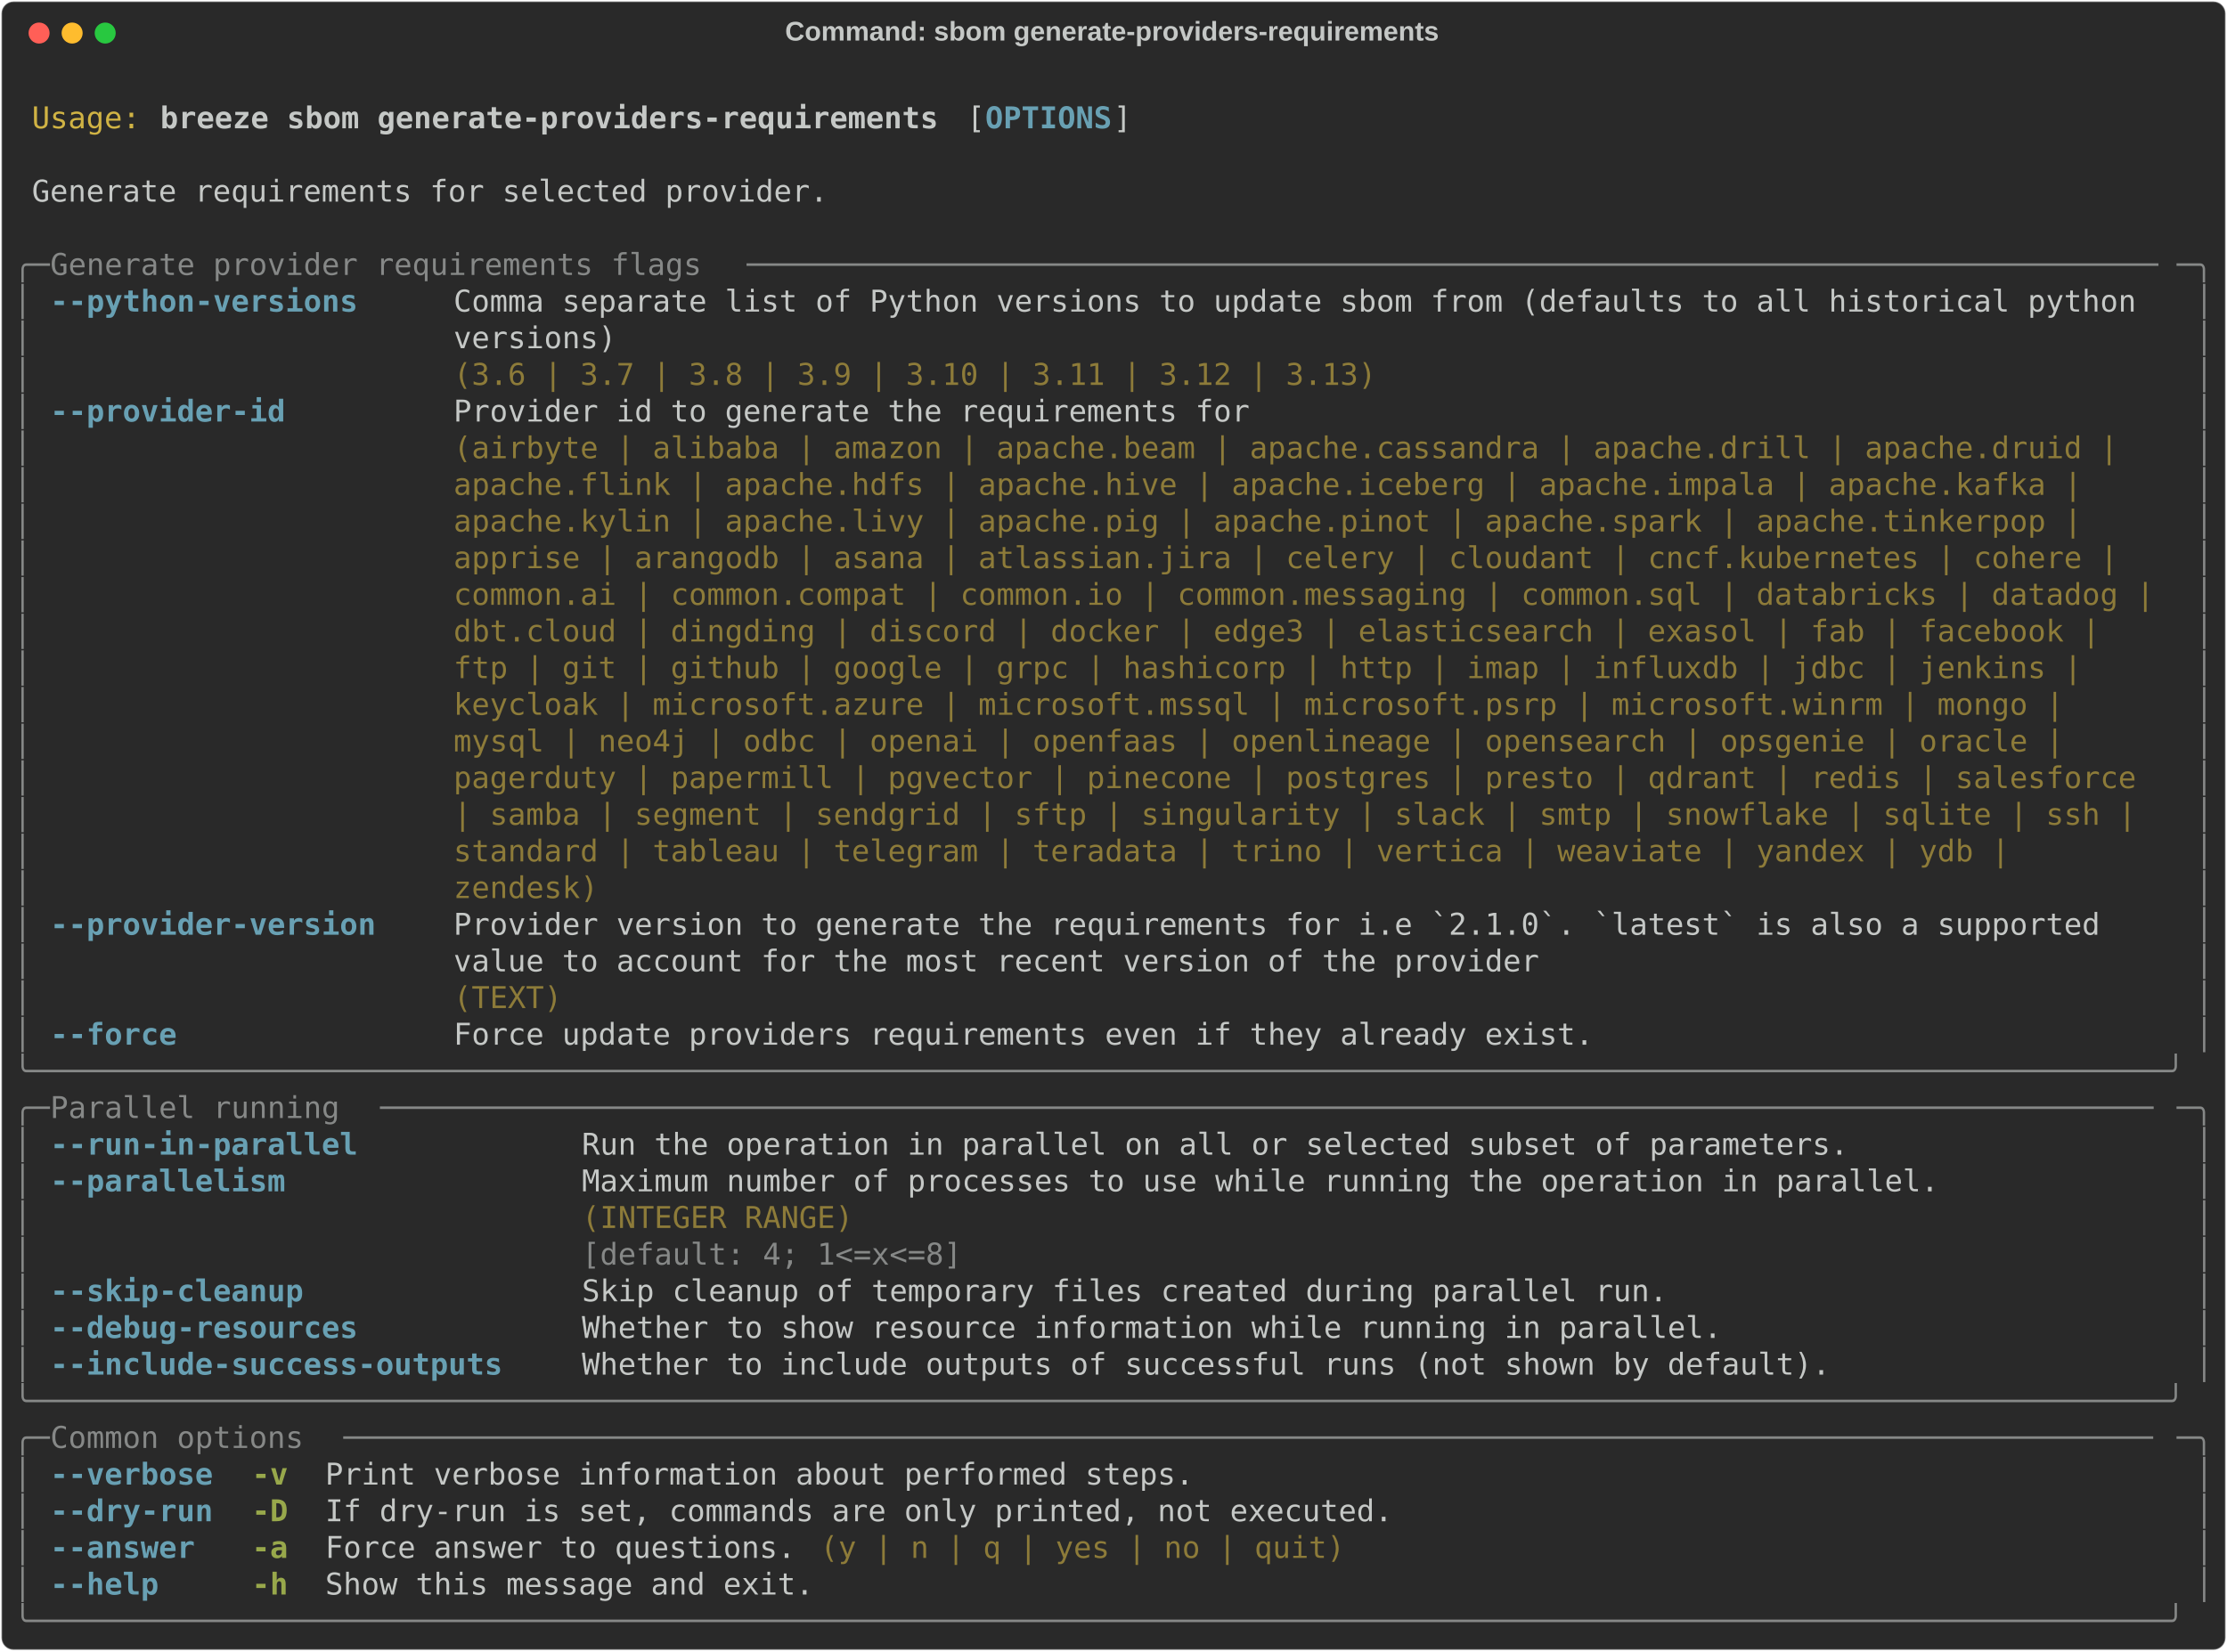
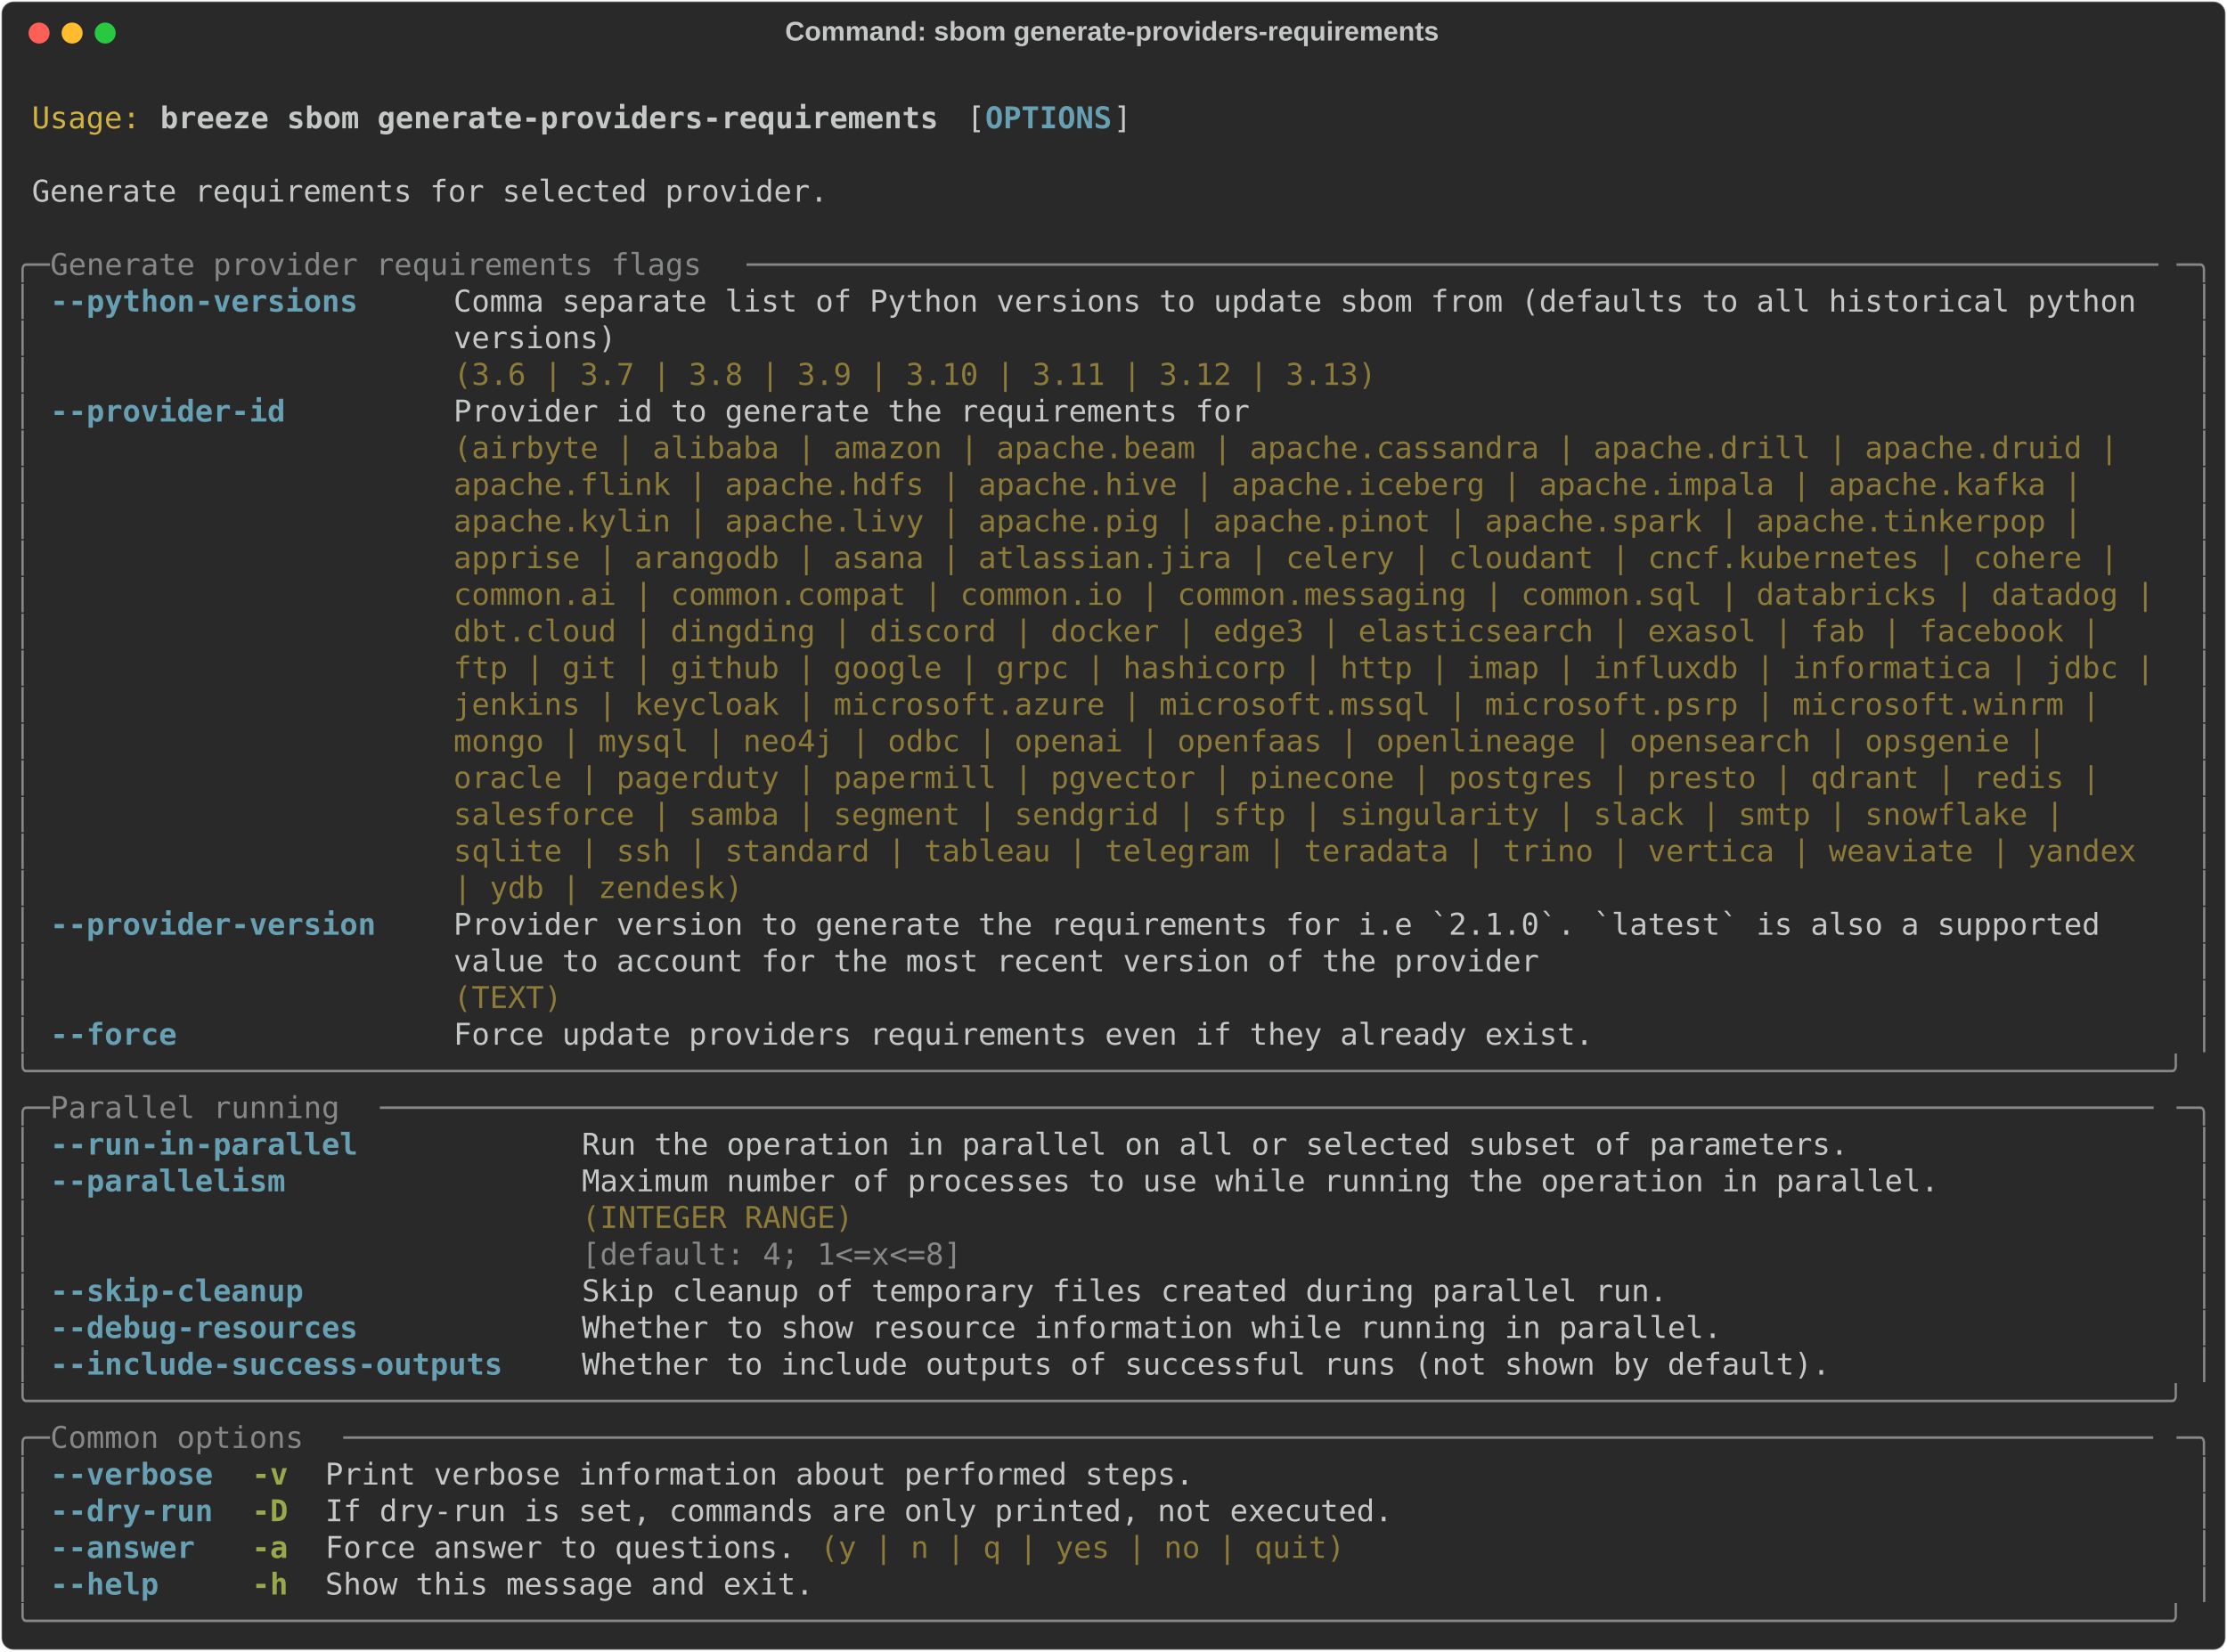
<svg xmlns="http://www.w3.org/2000/svg" class="rich-terminal" viewBox="0 0 1482 1099.2">
  <style>

    @font-face {
        font-family: "Fira Code";
        src: local("FiraCode-Regular"),
                url("https://cdnjs.cloudflare.com/ajax/libs/firacode/6.2.0/woff2/FiraCode-Regular.woff2") format("woff2"),
                url("https://cdnjs.cloudflare.com/ajax/libs/firacode/6.2.0/woff/FiraCode-Regular.woff") format("woff");
        font-style: normal;
        font-weight: 400;
    }
    @font-face {
        font-family: "Fira Code";
        src: local("FiraCode-Bold"),
                url("https://cdnjs.cloudflare.com/ajax/libs/firacode/6.2.0/woff2/FiraCode-Bold.woff2") format("woff2"),
                url("https://cdnjs.cloudflare.com/ajax/libs/firacode/6.2.0/woff/FiraCode-Bold.woff") format("woff");
        font-style: bold;
        font-weight: 700;
    }

    .breeze-sbom-generate-providers-requirements-matrix {
        font-family: Fira Code, monospace;
        font-size: 20px;
        line-height: 24.4px;
        font-variant-east-asian: full-width;
    }

    .breeze-sbom-generate-providers-requirements-title {
        font-size: 18px;
        font-weight: bold;
        font-family: arial;
    }

    .breeze-sbom-generate-providers-requirements-r1 { fill: #c5c8c6 }
.breeze-sbom-generate-providers-requirements-r2 { fill: #d0b344 }
.breeze-sbom-generate-providers-requirements-r3 { fill: #c5c8c6;font-weight: bold }
.breeze-sbom-generate-providers-requirements-r4 { fill: #68a0b3;font-weight: bold }
.breeze-sbom-generate-providers-requirements-r5 { fill: #868887 }
.breeze-sbom-generate-providers-requirements-r6 { fill: #8d7b39 }
.breeze-sbom-generate-providers-requirements-r7 { fill: #98a84b;font-weight: bold }
    </style>
  <defs>
    <clipPath id="breeze-sbom-generate-providers-requirements-clip-terminal">
      <rect x="0" y="0" width="1463.0" height="1048.2" />
    </clipPath>
    <clipPath id="breeze-sbom-generate-providers-requirements-line-0">
      <rect x="0" y="1.5" width="1464" height="24.65" />
    </clipPath>
    <clipPath id="breeze-sbom-generate-providers-requirements-line-1">
      <rect x="0" y="25.9" width="1464" height="24.65" />
    </clipPath>
    <clipPath id="breeze-sbom-generate-providers-requirements-line-2">
      <rect x="0" y="50.3" width="1464" height="24.65" />
    </clipPath>
    <clipPath id="breeze-sbom-generate-providers-requirements-line-3">
      <rect x="0" y="74.7" width="1464" height="24.65" />
    </clipPath>
    <clipPath id="breeze-sbom-generate-providers-requirements-line-4">
      <rect x="0" y="99.1" width="1464" height="24.65" />
    </clipPath>
    <clipPath id="breeze-sbom-generate-providers-requirements-line-5">
      <rect x="0" y="123.5" width="1464" height="24.65" />
    </clipPath>
    <clipPath id="breeze-sbom-generate-providers-requirements-line-6">
      <rect x="0" y="147.9" width="1464" height="24.65" />
    </clipPath>
    <clipPath id="breeze-sbom-generate-providers-requirements-line-7">
      <rect x="0" y="172.3" width="1464" height="24.65" />
    </clipPath>
    <clipPath id="breeze-sbom-generate-providers-requirements-line-8">
      <rect x="0" y="196.7" width="1464" height="24.65" />
    </clipPath>
    <clipPath id="breeze-sbom-generate-providers-requirements-line-9">
      <rect x="0" y="221.1" width="1464" height="24.65" />
    </clipPath>
    <clipPath id="breeze-sbom-generate-providers-requirements-line-10">
      <rect x="0" y="245.5" width="1464" height="24.65" />
    </clipPath>
    <clipPath id="breeze-sbom-generate-providers-requirements-line-11">
      <rect x="0" y="269.9" width="1464" height="24.65" />
    </clipPath>
    <clipPath id="breeze-sbom-generate-providers-requirements-line-12">
      <rect x="0" y="294.3" width="1464" height="24.65" />
    </clipPath>
    <clipPath id="breeze-sbom-generate-providers-requirements-line-13">
      <rect x="0" y="318.7" width="1464" height="24.65" />
    </clipPath>
    <clipPath id="breeze-sbom-generate-providers-requirements-line-14">
      <rect x="0" y="343.1" width="1464" height="24.65" />
    </clipPath>
    <clipPath id="breeze-sbom-generate-providers-requirements-line-15">
      <rect x="0" y="367.5" width="1464" height="24.65" />
    </clipPath>
    <clipPath id="breeze-sbom-generate-providers-requirements-line-16">
      <rect x="0" y="391.9" width="1464" height="24.65" />
    </clipPath>
    <clipPath id="breeze-sbom-generate-providers-requirements-line-17">
      <rect x="0" y="416.3" width="1464" height="24.65" />
    </clipPath>
    <clipPath id="breeze-sbom-generate-providers-requirements-line-18">
      <rect x="0" y="440.7" width="1464" height="24.65" />
    </clipPath>
    <clipPath id="breeze-sbom-generate-providers-requirements-line-19">
      <rect x="0" y="465.1" width="1464" height="24.65" />
    </clipPath>
    <clipPath id="breeze-sbom-generate-providers-requirements-line-20">
      <rect x="0" y="489.5" width="1464" height="24.65" />
    </clipPath>
    <clipPath id="breeze-sbom-generate-providers-requirements-line-21">
      <rect x="0" y="513.9" width="1464" height="24.65" />
    </clipPath>
    <clipPath id="breeze-sbom-generate-providers-requirements-line-22">
      <rect x="0" y="538.3" width="1464" height="24.65" />
    </clipPath>
    <clipPath id="breeze-sbom-generate-providers-requirements-line-23">
      <rect x="0" y="562.7" width="1464" height="24.65" />
    </clipPath>
    <clipPath id="breeze-sbom-generate-providers-requirements-line-24">
      <rect x="0" y="587.1" width="1464" height="24.65" />
    </clipPath>
    <clipPath id="breeze-sbom-generate-providers-requirements-line-25">
      <rect x="0" y="611.5" width="1464" height="24.65" />
    </clipPath>
    <clipPath id="breeze-sbom-generate-providers-requirements-line-26">
      <rect x="0" y="635.9" width="1464" height="24.65" />
    </clipPath>
    <clipPath id="breeze-sbom-generate-providers-requirements-line-27">
      <rect x="0" y="660.3" width="1464" height="24.65" />
    </clipPath>
    <clipPath id="breeze-sbom-generate-providers-requirements-line-28">
      <rect x="0" y="684.7" width="1464" height="24.65" />
    </clipPath>
    <clipPath id="breeze-sbom-generate-providers-requirements-line-29">
      <rect x="0" y="709.1" width="1464" height="24.65" />
    </clipPath>
    <clipPath id="breeze-sbom-generate-providers-requirements-line-30">
      <rect x="0" y="733.5" width="1464" height="24.65" />
    </clipPath>
    <clipPath id="breeze-sbom-generate-providers-requirements-line-31">
      <rect x="0" y="757.9" width="1464" height="24.65" />
    </clipPath>
    <clipPath id="breeze-sbom-generate-providers-requirements-line-32">
      <rect x="0" y="782.3" width="1464" height="24.65" />
    </clipPath>
    <clipPath id="breeze-sbom-generate-providers-requirements-line-33">
      <rect x="0" y="806.7" width="1464" height="24.65" />
    </clipPath>
    <clipPath id="breeze-sbom-generate-providers-requirements-line-34">
      <rect x="0" y="831.1" width="1464" height="24.65" />
    </clipPath>
    <clipPath id="breeze-sbom-generate-providers-requirements-line-35">
      <rect x="0" y="855.5" width="1464" height="24.65" />
    </clipPath>
    <clipPath id="breeze-sbom-generate-providers-requirements-line-36">
      <rect x="0" y="879.9" width="1464" height="24.65" />
    </clipPath>
    <clipPath id="breeze-sbom-generate-providers-requirements-line-37">
      <rect x="0" y="904.3" width="1464" height="24.65" />
    </clipPath>
    <clipPath id="breeze-sbom-generate-providers-requirements-line-38">
      <rect x="0" y="928.7" width="1464" height="24.65" />
    </clipPath>
    <clipPath id="breeze-sbom-generate-providers-requirements-line-39">
      <rect x="0" y="953.1" width="1464" height="24.65" />
    </clipPath>
    <clipPath id="breeze-sbom-generate-providers-requirements-line-40">
      <rect x="0" y="977.5" width="1464" height="24.65" />
    </clipPath>
    <clipPath id="breeze-sbom-generate-providers-requirements-line-41">
      <rect x="0" y="1001.9" width="1464" height="24.65" />
    </clipPath>
  </defs>
  <rect fill="#292929" stroke="rgba(255,255,255,0.35)" stroke-width="1" x="1" y="1" width="1480" height="1097.2" rx="8" />
  <text class="breeze-sbom-generate-providers-requirements-title" fill="#c5c8c6" text-anchor="middle" x="740" y="27">Command: sbom generate-providers-requirements</text>
  <g transform="translate(26,22)">
    <circle cx="0" cy="0" r="7" fill="#ff5f57" />
    <circle cx="22" cy="0" r="7" fill="#febc2e" />
    <circle cx="44" cy="0" r="7" fill="#28c840" />
  </g>
  <g transform="translate(9, 41)" clip-path="url(#breeze-sbom-generate-providers-requirements-clip-terminal)">
    <g class="breeze-sbom-generate-providers-requirements-matrix">
      <text class="breeze-sbom-generate-providers-requirements-r1" x="1464" y="20" textLength="12.2" clip-path="url(#breeze-sbom-generate-providers-requirements-line-0)">
</text>
      <text class="breeze-sbom-generate-providers-requirements-r2" x="12.2" y="44.4" textLength="73.2" clip-path="url(#breeze-sbom-generate-providers-requirements-line-1)">Usage:</text>
      <text class="breeze-sbom-generate-providers-requirements-r3" x="97.6" y="44.4" textLength="524.6" clip-path="url(#breeze-sbom-generate-providers-requirements-line-1)">breeze sbom generate-providers-requirements</text>
      <text class="breeze-sbom-generate-providers-requirements-r1" x="634.4" y="44.4" textLength="12.2" clip-path="url(#breeze-sbom-generate-providers-requirements-line-1)">[</text>
      <text class="breeze-sbom-generate-providers-requirements-r4" x="646.6" y="44.4" textLength="85.4" clip-path="url(#breeze-sbom-generate-providers-requirements-line-1)">OPTIONS</text>
      <text class="breeze-sbom-generate-providers-requirements-r1" x="732" y="44.4" textLength="12.2" clip-path="url(#breeze-sbom-generate-providers-requirements-line-1)">]</text>
      <text class="breeze-sbom-generate-providers-requirements-r1" x="1464" y="44.4" textLength="12.2" clip-path="url(#breeze-sbom-generate-providers-requirements-line-1)">
</text>
      <text class="breeze-sbom-generate-providers-requirements-r1" x="1464" y="68.8" textLength="12.2" clip-path="url(#breeze-sbom-generate-providers-requirements-line-2)">
</text>
      <text class="breeze-sbom-generate-providers-requirements-r1" x="12.2" y="93.2" textLength="536.8" clip-path="url(#breeze-sbom-generate-providers-requirements-line-3)">Generate requirements for selected provider.</text>
      <text class="breeze-sbom-generate-providers-requirements-r1" x="1464" y="93.2" textLength="12.2" clip-path="url(#breeze-sbom-generate-providers-requirements-line-3)">
</text>
      <text class="breeze-sbom-generate-providers-requirements-r1" x="1464" y="117.6" textLength="12.2" clip-path="url(#breeze-sbom-generate-providers-requirements-line-4)">
</text>
      <text class="breeze-sbom-generate-providers-requirements-r5" x="0" y="142" textLength="24.4" clip-path="url(#breeze-sbom-generate-providers-requirements-line-5)">╭─</text>
      <text class="breeze-sbom-generate-providers-requirements-r5" x="24.4" y="142" textLength="463.6" clip-path="url(#breeze-sbom-generate-providers-requirements-line-5)"> Generate provider requirements flags </text>
      <text class="breeze-sbom-generate-providers-requirements-r5" x="488" y="142" textLength="951.6" clip-path="url(#breeze-sbom-generate-providers-requirements-line-5)">──────────────────────────────────────────────────────────────────────────────</text>
      <text class="breeze-sbom-generate-providers-requirements-r5" x="1439.6" y="142" textLength="24.4" clip-path="url(#breeze-sbom-generate-providers-requirements-line-5)">─╮</text>
      <text class="breeze-sbom-generate-providers-requirements-r1" x="1464" y="142" textLength="12.2" clip-path="url(#breeze-sbom-generate-providers-requirements-line-5)">
</text>
      <text class="breeze-sbom-generate-providers-requirements-r5" x="0" y="166.4" textLength="12.2" clip-path="url(#breeze-sbom-generate-providers-requirements-line-6)">│</text>
      <text class="breeze-sbom-generate-providers-requirements-r4" x="24.4" y="166.4" textLength="207.4" clip-path="url(#breeze-sbom-generate-providers-requirements-line-6)">--python-versions</text>
      <text class="breeze-sbom-generate-providers-requirements-r1" x="292.8" y="166.4" textLength="1146.8" clip-path="url(#breeze-sbom-generate-providers-requirements-line-6)">Comma separate list of Python versions to update sbom from (defaults to all historical python </text>
      <text class="breeze-sbom-generate-providers-requirements-r5" x="1451.8" y="166.4" textLength="12.2" clip-path="url(#breeze-sbom-generate-providers-requirements-line-6)">│</text>
      <text class="breeze-sbom-generate-providers-requirements-r1" x="1464" y="166.4" textLength="12.2" clip-path="url(#breeze-sbom-generate-providers-requirements-line-6)">
</text>
      <text class="breeze-sbom-generate-providers-requirements-r5" x="0" y="190.8" textLength="12.2" clip-path="url(#breeze-sbom-generate-providers-requirements-line-7)">│</text>
      <text class="breeze-sbom-generate-providers-requirements-r1" x="292.8" y="190.8" textLength="1146.8" clip-path="url(#breeze-sbom-generate-providers-requirements-line-7)">versions)                                                                                     </text>
      <text class="breeze-sbom-generate-providers-requirements-r5" x="1451.8" y="190.8" textLength="12.2" clip-path="url(#breeze-sbom-generate-providers-requirements-line-7)">│</text>
      <text class="breeze-sbom-generate-providers-requirements-r1" x="1464" y="190.8" textLength="12.2" clip-path="url(#breeze-sbom-generate-providers-requirements-line-7)">
</text>
      <text class="breeze-sbom-generate-providers-requirements-r5" x="0" y="215.2" textLength="12.2" clip-path="url(#breeze-sbom-generate-providers-requirements-line-8)">│</text>
      <text class="breeze-sbom-generate-providers-requirements-r6" x="292.8" y="215.2" textLength="1146.8" clip-path="url(#breeze-sbom-generate-providers-requirements-line-8)">(3.6 | 3.7 | 3.8 | 3.9 | 3.10 | 3.11 | 3.12 | 3.13)                                           </text>
      <text class="breeze-sbom-generate-providers-requirements-r5" x="1451.8" y="215.2" textLength="12.2" clip-path="url(#breeze-sbom-generate-providers-requirements-line-8)">│</text>
      <text class="breeze-sbom-generate-providers-requirements-r1" x="1464" y="215.2" textLength="12.2" clip-path="url(#breeze-sbom-generate-providers-requirements-line-8)">
</text>
      <text class="breeze-sbom-generate-providers-requirements-r5" x="0" y="239.6" textLength="12.2" clip-path="url(#breeze-sbom-generate-providers-requirements-line-9)">│</text>
      <text class="breeze-sbom-generate-providers-requirements-r4" x="24.4" y="239.6" textLength="158.6" clip-path="url(#breeze-sbom-generate-providers-requirements-line-9)">--provider-id</text>
      <text class="breeze-sbom-generate-providers-requirements-r1" x="292.8" y="239.6" textLength="1146.8" clip-path="url(#breeze-sbom-generate-providers-requirements-line-9)">Provider id to generate the requirements for                                                  </text>
      <text class="breeze-sbom-generate-providers-requirements-r5" x="1451.8" y="239.6" textLength="12.2" clip-path="url(#breeze-sbom-generate-providers-requirements-line-9)">│</text>
      <text class="breeze-sbom-generate-providers-requirements-r1" x="1464" y="239.6" textLength="12.2" clip-path="url(#breeze-sbom-generate-providers-requirements-line-9)">
</text>
      <text class="breeze-sbom-generate-providers-requirements-r5" x="0" y="264" textLength="12.2" clip-path="url(#breeze-sbom-generate-providers-requirements-line-10)">│</text>
      <text class="breeze-sbom-generate-providers-requirements-r6" x="292.8" y="264" textLength="1146.8" clip-path="url(#breeze-sbom-generate-providers-requirements-line-10)">(airbyte | alibaba | amazon | apache.beam | apache.cassandra | apache.drill | apache.druid |  </text>
      <text class="breeze-sbom-generate-providers-requirements-r5" x="1451.8" y="264" textLength="12.2" clip-path="url(#breeze-sbom-generate-providers-requirements-line-10)">│</text>
      <text class="breeze-sbom-generate-providers-requirements-r1" x="1464" y="264" textLength="12.2" clip-path="url(#breeze-sbom-generate-providers-requirements-line-10)">
</text>
      <text class="breeze-sbom-generate-providers-requirements-r5" x="0" y="288.4" textLength="12.2" clip-path="url(#breeze-sbom-generate-providers-requirements-line-11)">│</text>
      <text class="breeze-sbom-generate-providers-requirements-r6" x="292.8" y="288.4" textLength="1146.8" clip-path="url(#breeze-sbom-generate-providers-requirements-line-11)">apache.flink | apache.hdfs | apache.hive | apache.iceberg | apache.impala | apache.kafka |    </text>
      <text class="breeze-sbom-generate-providers-requirements-r5" x="1451.8" y="288.4" textLength="12.2" clip-path="url(#breeze-sbom-generate-providers-requirements-line-11)">│</text>
      <text class="breeze-sbom-generate-providers-requirements-r1" x="1464" y="288.4" textLength="12.2" clip-path="url(#breeze-sbom-generate-providers-requirements-line-11)">
</text>
      <text class="breeze-sbom-generate-providers-requirements-r5" x="0" y="312.8" textLength="12.2" clip-path="url(#breeze-sbom-generate-providers-requirements-line-12)">│</text>
      <text class="breeze-sbom-generate-providers-requirements-r6" x="292.8" y="312.8" textLength="1146.8" clip-path="url(#breeze-sbom-generate-providers-requirements-line-12)">apache.kylin | apache.livy | apache.pig | apache.pinot | apache.spark | apache.tinkerpop |    </text>
      <text class="breeze-sbom-generate-providers-requirements-r5" x="1451.8" y="312.8" textLength="12.2" clip-path="url(#breeze-sbom-generate-providers-requirements-line-12)">│</text>
      <text class="breeze-sbom-generate-providers-requirements-r1" x="1464" y="312.8" textLength="12.2" clip-path="url(#breeze-sbom-generate-providers-requirements-line-12)">
</text>
      <text class="breeze-sbom-generate-providers-requirements-r5" x="0" y="337.2" textLength="12.2" clip-path="url(#breeze-sbom-generate-providers-requirements-line-13)">│</text>
      <text class="breeze-sbom-generate-providers-requirements-r6" x="292.8" y="337.2" textLength="1146.8" clip-path="url(#breeze-sbom-generate-providers-requirements-line-13)">apprise | arangodb | asana | atlassian.jira | celery | cloudant | cncf.kubernetes | cohere |  </text>
      <text class="breeze-sbom-generate-providers-requirements-r5" x="1451.8" y="337.2" textLength="12.2" clip-path="url(#breeze-sbom-generate-providers-requirements-line-13)">│</text>
      <text class="breeze-sbom-generate-providers-requirements-r1" x="1464" y="337.2" textLength="12.2" clip-path="url(#breeze-sbom-generate-providers-requirements-line-13)">
</text>
      <text class="breeze-sbom-generate-providers-requirements-r5" x="0" y="361.6" textLength="12.2" clip-path="url(#breeze-sbom-generate-providers-requirements-line-14)">│</text>
      <text class="breeze-sbom-generate-providers-requirements-r6" x="292.8" y="361.6" textLength="1146.8" clip-path="url(#breeze-sbom-generate-providers-requirements-line-14)">common.ai | common.compat | common.io | common.messaging | common.sql | databricks | datadog |</text>
      <text class="breeze-sbom-generate-providers-requirements-r5" x="1451.8" y="361.6" textLength="12.2" clip-path="url(#breeze-sbom-generate-providers-requirements-line-14)">│</text>
      <text class="breeze-sbom-generate-providers-requirements-r1" x="1464" y="361.6" textLength="12.2" clip-path="url(#breeze-sbom-generate-providers-requirements-line-14)">
</text>
      <text class="breeze-sbom-generate-providers-requirements-r5" x="0" y="386" textLength="12.2" clip-path="url(#breeze-sbom-generate-providers-requirements-line-15)">│</text>
      <text class="breeze-sbom-generate-providers-requirements-r6" x="292.8" y="386" textLength="1146.8" clip-path="url(#breeze-sbom-generate-providers-requirements-line-15)">dbt.cloud | dingding | discord | docker | edge3 | elasticsearch | exasol | fab | facebook |   </text>
      <text class="breeze-sbom-generate-providers-requirements-r5" x="1451.8" y="386" textLength="12.2" clip-path="url(#breeze-sbom-generate-providers-requirements-line-15)">│</text>
      <text class="breeze-sbom-generate-providers-requirements-r1" x="1464" y="386" textLength="12.2" clip-path="url(#breeze-sbom-generate-providers-requirements-line-15)">
</text>
      <text class="breeze-sbom-generate-providers-requirements-r5" x="0" y="410.4" textLength="12.2" clip-path="url(#breeze-sbom-generate-providers-requirements-line-16)">│</text>
-       <text class="breeze-sbom-generate-providers-requirements-r6" x="292.8" y="410.4" textLength="1146.8" clip-path="url(#breeze-sbom-generate-providers-requirements-line-16)">ftp | git | github | google | grpc | hashicorp | http | imap | influxdb | jdbc | jenkins |    </text>
+       <text class="breeze-sbom-generate-providers-requirements-r6" x="292.8" y="410.4" textLength="1146.8" clip-path="url(#breeze-sbom-generate-providers-requirements-line-16)">ftp | git | github | google | grpc | hashicorp | http | imap | influxdb | informatica | jdbc |</text>
      <text class="breeze-sbom-generate-providers-requirements-r5" x="1451.8" y="410.4" textLength="12.2" clip-path="url(#breeze-sbom-generate-providers-requirements-line-16)">│</text>
      <text class="breeze-sbom-generate-providers-requirements-r1" x="1464" y="410.4" textLength="12.2" clip-path="url(#breeze-sbom-generate-providers-requirements-line-16)">
</text>
      <text class="breeze-sbom-generate-providers-requirements-r5" x="0" y="434.8" textLength="12.2" clip-path="url(#breeze-sbom-generate-providers-requirements-line-17)">│</text>
-       <text class="breeze-sbom-generate-providers-requirements-r6" x="292.8" y="434.8" textLength="1146.8" clip-path="url(#breeze-sbom-generate-providers-requirements-line-17)">keycloak | microsoft.azure | microsoft.mssql | microsoft.psrp | microsoft.winrm | mongo |     </text>
+       <text class="breeze-sbom-generate-providers-requirements-r6" x="292.8" y="434.8" textLength="1146.8" clip-path="url(#breeze-sbom-generate-providers-requirements-line-17)">jenkins | keycloak | microsoft.azure | microsoft.mssql | microsoft.psrp | microsoft.winrm |   </text>
      <text class="breeze-sbom-generate-providers-requirements-r5" x="1451.8" y="434.8" textLength="12.2" clip-path="url(#breeze-sbom-generate-providers-requirements-line-17)">│</text>
      <text class="breeze-sbom-generate-providers-requirements-r1" x="1464" y="434.8" textLength="12.2" clip-path="url(#breeze-sbom-generate-providers-requirements-line-17)">
</text>
      <text class="breeze-sbom-generate-providers-requirements-r5" x="0" y="459.2" textLength="12.2" clip-path="url(#breeze-sbom-generate-providers-requirements-line-18)">│</text>
-       <text class="breeze-sbom-generate-providers-requirements-r6" x="292.8" y="459.2" textLength="1146.8" clip-path="url(#breeze-sbom-generate-providers-requirements-line-18)">mysql | neo4j | odbc | openai | openfaas | openlineage | opensearch | opsgenie | oracle |     </text>
+       <text class="breeze-sbom-generate-providers-requirements-r6" x="292.8" y="459.2" textLength="1146.8" clip-path="url(#breeze-sbom-generate-providers-requirements-line-18)">mongo | mysql | neo4j | odbc | openai | openfaas | openlineage | opensearch | opsgenie |      </text>
      <text class="breeze-sbom-generate-providers-requirements-r5" x="1451.8" y="459.2" textLength="12.2" clip-path="url(#breeze-sbom-generate-providers-requirements-line-18)">│</text>
      <text class="breeze-sbom-generate-providers-requirements-r1" x="1464" y="459.2" textLength="12.2" clip-path="url(#breeze-sbom-generate-providers-requirements-line-18)">
</text>
      <text class="breeze-sbom-generate-providers-requirements-r5" x="0" y="483.6" textLength="12.2" clip-path="url(#breeze-sbom-generate-providers-requirements-line-19)">│</text>
-       <text class="breeze-sbom-generate-providers-requirements-r6" x="292.8" y="483.6" textLength="1146.8" clip-path="url(#breeze-sbom-generate-providers-requirements-line-19)">pagerduty | papermill | pgvector | pinecone | postgres | presto | qdrant | redis | salesforce </text>
+       <text class="breeze-sbom-generate-providers-requirements-r6" x="292.8" y="483.6" textLength="1146.8" clip-path="url(#breeze-sbom-generate-providers-requirements-line-19)">oracle | pagerduty | papermill | pgvector | pinecone | postgres | presto | qdrant | redis |   </text>
      <text class="breeze-sbom-generate-providers-requirements-r5" x="1451.8" y="483.6" textLength="12.2" clip-path="url(#breeze-sbom-generate-providers-requirements-line-19)">│</text>
      <text class="breeze-sbom-generate-providers-requirements-r1" x="1464" y="483.6" textLength="12.2" clip-path="url(#breeze-sbom-generate-providers-requirements-line-19)">
</text>
      <text class="breeze-sbom-generate-providers-requirements-r5" x="0" y="508" textLength="12.2" clip-path="url(#breeze-sbom-generate-providers-requirements-line-20)">│</text>
-       <text class="breeze-sbom-generate-providers-requirements-r6" x="292.8" y="508" textLength="1146.8" clip-path="url(#breeze-sbom-generate-providers-requirements-line-20)">| samba | segment | sendgrid | sftp | singularity | slack | smtp | snowflake | sqlite | ssh | </text>
+       <text class="breeze-sbom-generate-providers-requirements-r6" x="292.8" y="508" textLength="1146.8" clip-path="url(#breeze-sbom-generate-providers-requirements-line-20)">salesforce | samba | segment | sendgrid | sftp | singularity | slack | smtp | snowflake |     </text>
      <text class="breeze-sbom-generate-providers-requirements-r5" x="1451.8" y="508" textLength="12.2" clip-path="url(#breeze-sbom-generate-providers-requirements-line-20)">│</text>
      <text class="breeze-sbom-generate-providers-requirements-r1" x="1464" y="508" textLength="12.2" clip-path="url(#breeze-sbom-generate-providers-requirements-line-20)">
</text>
      <text class="breeze-sbom-generate-providers-requirements-r5" x="0" y="532.4" textLength="12.2" clip-path="url(#breeze-sbom-generate-providers-requirements-line-21)">│</text>
-       <text class="breeze-sbom-generate-providers-requirements-r6" x="292.8" y="532.4" textLength="1146.8" clip-path="url(#breeze-sbom-generate-providers-requirements-line-21)">standard | tableau | telegram | teradata | trino | vertica | weaviate | yandex | ydb |        </text>
+       <text class="breeze-sbom-generate-providers-requirements-r6" x="292.8" y="532.4" textLength="1146.8" clip-path="url(#breeze-sbom-generate-providers-requirements-line-21)">sqlite | ssh | standard | tableau | telegram | teradata | trino | vertica | weaviate | yandex </text>
      <text class="breeze-sbom-generate-providers-requirements-r5" x="1451.8" y="532.4" textLength="12.2" clip-path="url(#breeze-sbom-generate-providers-requirements-line-21)">│</text>
      <text class="breeze-sbom-generate-providers-requirements-r1" x="1464" y="532.4" textLength="12.2" clip-path="url(#breeze-sbom-generate-providers-requirements-line-21)">
</text>
      <text class="breeze-sbom-generate-providers-requirements-r5" x="0" y="556.8" textLength="12.2" clip-path="url(#breeze-sbom-generate-providers-requirements-line-22)">│</text>
-       <text class="breeze-sbom-generate-providers-requirements-r6" x="292.8" y="556.8" textLength="1146.8" clip-path="url(#breeze-sbom-generate-providers-requirements-line-22)">zendesk)                                                                                      </text>
+       <text class="breeze-sbom-generate-providers-requirements-r6" x="292.8" y="556.8" textLength="1146.8" clip-path="url(#breeze-sbom-generate-providers-requirements-line-22)">| ydb | zendesk)                                                                              </text>
      <text class="breeze-sbom-generate-providers-requirements-r5" x="1451.8" y="556.8" textLength="12.2" clip-path="url(#breeze-sbom-generate-providers-requirements-line-22)">│</text>
      <text class="breeze-sbom-generate-providers-requirements-r1" x="1464" y="556.8" textLength="12.2" clip-path="url(#breeze-sbom-generate-providers-requirements-line-22)">
</text>
      <text class="breeze-sbom-generate-providers-requirements-r5" x="0" y="581.2" textLength="12.2" clip-path="url(#breeze-sbom-generate-providers-requirements-line-23)">│</text>
      <text class="breeze-sbom-generate-providers-requirements-r4" x="24.4" y="581.2" textLength="219.6" clip-path="url(#breeze-sbom-generate-providers-requirements-line-23)">--provider-version</text>
      <text class="breeze-sbom-generate-providers-requirements-r1" x="292.8" y="581.2" textLength="1146.8" clip-path="url(#breeze-sbom-generate-providers-requirements-line-23)">Provider version to generate the requirements for i.e `2.1.0`. `latest` is also a supported   </text>
      <text class="breeze-sbom-generate-providers-requirements-r5" x="1451.8" y="581.2" textLength="12.2" clip-path="url(#breeze-sbom-generate-providers-requirements-line-23)">│</text>
      <text class="breeze-sbom-generate-providers-requirements-r1" x="1464" y="581.2" textLength="12.2" clip-path="url(#breeze-sbom-generate-providers-requirements-line-23)">
</text>
      <text class="breeze-sbom-generate-providers-requirements-r5" x="0" y="605.6" textLength="12.2" clip-path="url(#breeze-sbom-generate-providers-requirements-line-24)">│</text>
      <text class="breeze-sbom-generate-providers-requirements-r1" x="292.8" y="605.6" textLength="1146.8" clip-path="url(#breeze-sbom-generate-providers-requirements-line-24)">value to account for the most recent version of the provider                                  </text>
      <text class="breeze-sbom-generate-providers-requirements-r5" x="1451.8" y="605.6" textLength="12.2" clip-path="url(#breeze-sbom-generate-providers-requirements-line-24)">│</text>
      <text class="breeze-sbom-generate-providers-requirements-r1" x="1464" y="605.6" textLength="12.2" clip-path="url(#breeze-sbom-generate-providers-requirements-line-24)">
</text>
      <text class="breeze-sbom-generate-providers-requirements-r5" x="0" y="630" textLength="12.2" clip-path="url(#breeze-sbom-generate-providers-requirements-line-25)">│</text>
      <text class="breeze-sbom-generate-providers-requirements-r6" x="292.8" y="630" textLength="1146.8" clip-path="url(#breeze-sbom-generate-providers-requirements-line-25)">(TEXT)                                                                                        </text>
      <text class="breeze-sbom-generate-providers-requirements-r5" x="1451.8" y="630" textLength="12.2" clip-path="url(#breeze-sbom-generate-providers-requirements-line-25)">│</text>
      <text class="breeze-sbom-generate-providers-requirements-r1" x="1464" y="630" textLength="12.2" clip-path="url(#breeze-sbom-generate-providers-requirements-line-25)">
</text>
      <text class="breeze-sbom-generate-providers-requirements-r5" x="0" y="654.4" textLength="12.2" clip-path="url(#breeze-sbom-generate-providers-requirements-line-26)">│</text>
      <text class="breeze-sbom-generate-providers-requirements-r4" x="24.4" y="654.4" textLength="85.4" clip-path="url(#breeze-sbom-generate-providers-requirements-line-26)">--force</text>
      <text class="breeze-sbom-generate-providers-requirements-r1" x="292.8" y="654.4" textLength="768.6" clip-path="url(#breeze-sbom-generate-providers-requirements-line-26)">Force update providers requirements even if they already exist.</text>
      <text class="breeze-sbom-generate-providers-requirements-r5" x="1451.8" y="654.4" textLength="12.2" clip-path="url(#breeze-sbom-generate-providers-requirements-line-26)">│</text>
      <text class="breeze-sbom-generate-providers-requirements-r1" x="1464" y="654.4" textLength="12.2" clip-path="url(#breeze-sbom-generate-providers-requirements-line-26)">
</text>
      <text class="breeze-sbom-generate-providers-requirements-r5" x="0" y="678.8" textLength="1464" clip-path="url(#breeze-sbom-generate-providers-requirements-line-27)">╰──────────────────────────────────────────────────────────────────────────────────────────────────────────────────────╯</text>
      <text class="breeze-sbom-generate-providers-requirements-r1" x="1464" y="678.8" textLength="12.2" clip-path="url(#breeze-sbom-generate-providers-requirements-line-27)">
</text>
      <text class="breeze-sbom-generate-providers-requirements-r5" x="0" y="703.2" textLength="24.4" clip-path="url(#breeze-sbom-generate-providers-requirements-line-28)">╭─</text>
      <text class="breeze-sbom-generate-providers-requirements-r5" x="24.4" y="703.2" textLength="219.6" clip-path="url(#breeze-sbom-generate-providers-requirements-line-28)"> Parallel running </text>
      <text class="breeze-sbom-generate-providers-requirements-r5" x="244" y="703.2" textLength="1195.6" clip-path="url(#breeze-sbom-generate-providers-requirements-line-28)">──────────────────────────────────────────────────────────────────────────────────────────────────</text>
      <text class="breeze-sbom-generate-providers-requirements-r5" x="1439.6" y="703.2" textLength="24.4" clip-path="url(#breeze-sbom-generate-providers-requirements-line-28)">─╮</text>
      <text class="breeze-sbom-generate-providers-requirements-r1" x="1464" y="703.2" textLength="12.2" clip-path="url(#breeze-sbom-generate-providers-requirements-line-28)">
</text>
      <text class="breeze-sbom-generate-providers-requirements-r5" x="0" y="727.6" textLength="12.2" clip-path="url(#breeze-sbom-generate-providers-requirements-line-29)">│</text>
      <text class="breeze-sbom-generate-providers-requirements-r4" x="24.4" y="727.6" textLength="207.4" clip-path="url(#breeze-sbom-generate-providers-requirements-line-29)">--run-in-parallel</text>
      <text class="breeze-sbom-generate-providers-requirements-r1" x="378.2" y="727.6" textLength="854" clip-path="url(#breeze-sbom-generate-providers-requirements-line-29)">Run the operation in parallel on all or selected subset of parameters.</text>
      <text class="breeze-sbom-generate-providers-requirements-r5" x="1451.8" y="727.6" textLength="12.2" clip-path="url(#breeze-sbom-generate-providers-requirements-line-29)">│</text>
      <text class="breeze-sbom-generate-providers-requirements-r1" x="1464" y="727.6" textLength="12.2" clip-path="url(#breeze-sbom-generate-providers-requirements-line-29)">
</text>
      <text class="breeze-sbom-generate-providers-requirements-r5" x="0" y="752" textLength="12.2" clip-path="url(#breeze-sbom-generate-providers-requirements-line-30)">│</text>
      <text class="breeze-sbom-generate-providers-requirements-r4" x="24.4" y="752" textLength="158.6" clip-path="url(#breeze-sbom-generate-providers-requirements-line-30)">--parallelism</text>
      <text class="breeze-sbom-generate-providers-requirements-r1" x="378.2" y="752" textLength="915" clip-path="url(#breeze-sbom-generate-providers-requirements-line-30)">Maximum number of processes to use while running the operation in parallel.</text>
      <text class="breeze-sbom-generate-providers-requirements-r5" x="1451.8" y="752" textLength="12.2" clip-path="url(#breeze-sbom-generate-providers-requirements-line-30)">│</text>
      <text class="breeze-sbom-generate-providers-requirements-r1" x="1464" y="752" textLength="12.2" clip-path="url(#breeze-sbom-generate-providers-requirements-line-30)">
</text>
      <text class="breeze-sbom-generate-providers-requirements-r5" x="0" y="776.4" textLength="12.2" clip-path="url(#breeze-sbom-generate-providers-requirements-line-31)">│</text>
      <text class="breeze-sbom-generate-providers-requirements-r6" x="378.2" y="776.4" textLength="915" clip-path="url(#breeze-sbom-generate-providers-requirements-line-31)">(INTEGER RANGE)                                                            </text>
      <text class="breeze-sbom-generate-providers-requirements-r5" x="1451.8" y="776.4" textLength="12.2" clip-path="url(#breeze-sbom-generate-providers-requirements-line-31)">│</text>
      <text class="breeze-sbom-generate-providers-requirements-r1" x="1464" y="776.4" textLength="12.2" clip-path="url(#breeze-sbom-generate-providers-requirements-line-31)">
</text>
      <text class="breeze-sbom-generate-providers-requirements-r5" x="0" y="800.8" textLength="12.2" clip-path="url(#breeze-sbom-generate-providers-requirements-line-32)">│</text>
      <text class="breeze-sbom-generate-providers-requirements-r5" x="378.2" y="800.8" textLength="915" clip-path="url(#breeze-sbom-generate-providers-requirements-line-32)">[default: 4; 1&lt;=x&lt;=8]                                                      </text>
      <text class="breeze-sbom-generate-providers-requirements-r5" x="1451.8" y="800.8" textLength="12.2" clip-path="url(#breeze-sbom-generate-providers-requirements-line-32)">│</text>
      <text class="breeze-sbom-generate-providers-requirements-r1" x="1464" y="800.8" textLength="12.2" clip-path="url(#breeze-sbom-generate-providers-requirements-line-32)">
</text>
      <text class="breeze-sbom-generate-providers-requirements-r5" x="0" y="825.2" textLength="12.2" clip-path="url(#breeze-sbom-generate-providers-requirements-line-33)">│</text>
      <text class="breeze-sbom-generate-providers-requirements-r4" x="24.4" y="825.2" textLength="170.8" clip-path="url(#breeze-sbom-generate-providers-requirements-line-33)">--skip-cleanup</text>
      <text class="breeze-sbom-generate-providers-requirements-r1" x="378.2" y="825.2" textLength="732" clip-path="url(#breeze-sbom-generate-providers-requirements-line-33)">Skip cleanup of temporary files created during parallel run.</text>
      <text class="breeze-sbom-generate-providers-requirements-r5" x="1451.8" y="825.2" textLength="12.2" clip-path="url(#breeze-sbom-generate-providers-requirements-line-33)">│</text>
      <text class="breeze-sbom-generate-providers-requirements-r1" x="1464" y="825.2" textLength="12.2" clip-path="url(#breeze-sbom-generate-providers-requirements-line-33)">
</text>
      <text class="breeze-sbom-generate-providers-requirements-r5" x="0" y="849.6" textLength="12.2" clip-path="url(#breeze-sbom-generate-providers-requirements-line-34)">│</text>
      <text class="breeze-sbom-generate-providers-requirements-r4" x="24.4" y="849.6" textLength="207.4" clip-path="url(#breeze-sbom-generate-providers-requirements-line-34)">--debug-resources</text>
      <text class="breeze-sbom-generate-providers-requirements-r1" x="378.2" y="849.6" textLength="768.6" clip-path="url(#breeze-sbom-generate-providers-requirements-line-34)">Whether to show resource information while running in parallel.</text>
      <text class="breeze-sbom-generate-providers-requirements-r5" x="1451.8" y="849.6" textLength="12.2" clip-path="url(#breeze-sbom-generate-providers-requirements-line-34)">│</text>
      <text class="breeze-sbom-generate-providers-requirements-r1" x="1464" y="849.6" textLength="12.2" clip-path="url(#breeze-sbom-generate-providers-requirements-line-34)">
</text>
      <text class="breeze-sbom-generate-providers-requirements-r5" x="0" y="874" textLength="12.2" clip-path="url(#breeze-sbom-generate-providers-requirements-line-35)">│</text>
      <text class="breeze-sbom-generate-providers-requirements-r4" x="24.4" y="874" textLength="305" clip-path="url(#breeze-sbom-generate-providers-requirements-line-35)">--include-success-outputs</text>
      <text class="breeze-sbom-generate-providers-requirements-r1" x="378.2" y="874" textLength="841.8" clip-path="url(#breeze-sbom-generate-providers-requirements-line-35)">Whether to include outputs of successful runs (not shown by default).</text>
      <text class="breeze-sbom-generate-providers-requirements-r5" x="1451.8" y="874" textLength="12.2" clip-path="url(#breeze-sbom-generate-providers-requirements-line-35)">│</text>
      <text class="breeze-sbom-generate-providers-requirements-r1" x="1464" y="874" textLength="12.2" clip-path="url(#breeze-sbom-generate-providers-requirements-line-35)">
</text>
      <text class="breeze-sbom-generate-providers-requirements-r5" x="0" y="898.4" textLength="1464" clip-path="url(#breeze-sbom-generate-providers-requirements-line-36)">╰──────────────────────────────────────────────────────────────────────────────────────────────────────────────────────╯</text>
      <text class="breeze-sbom-generate-providers-requirements-r1" x="1464" y="898.4" textLength="12.2" clip-path="url(#breeze-sbom-generate-providers-requirements-line-36)">
</text>
      <text class="breeze-sbom-generate-providers-requirements-r5" x="0" y="922.8" textLength="24.4" clip-path="url(#breeze-sbom-generate-providers-requirements-line-37)">╭─</text>
      <text class="breeze-sbom-generate-providers-requirements-r5" x="24.4" y="922.8" textLength="195.2" clip-path="url(#breeze-sbom-generate-providers-requirements-line-37)"> Common options </text>
      <text class="breeze-sbom-generate-providers-requirements-r5" x="219.6" y="922.8" textLength="1220" clip-path="url(#breeze-sbom-generate-providers-requirements-line-37)">────────────────────────────────────────────────────────────────────────────────────────────────────</text>
      <text class="breeze-sbom-generate-providers-requirements-r5" x="1439.6" y="922.8" textLength="24.4" clip-path="url(#breeze-sbom-generate-providers-requirements-line-37)">─╮</text>
      <text class="breeze-sbom-generate-providers-requirements-r1" x="1464" y="922.8" textLength="12.2" clip-path="url(#breeze-sbom-generate-providers-requirements-line-37)">
</text>
      <text class="breeze-sbom-generate-providers-requirements-r5" x="0" y="947.2" textLength="12.2" clip-path="url(#breeze-sbom-generate-providers-requirements-line-38)">│</text>
      <text class="breeze-sbom-generate-providers-requirements-r4" x="24.4" y="947.2" textLength="109.8" clip-path="url(#breeze-sbom-generate-providers-requirements-line-38)">--verbose</text>
      <text class="breeze-sbom-generate-providers-requirements-r7" x="158.6" y="947.2" textLength="24.4" clip-path="url(#breeze-sbom-generate-providers-requirements-line-38)">-v</text>
      <text class="breeze-sbom-generate-providers-requirements-r1" x="207.4" y="947.2" textLength="585.6" clip-path="url(#breeze-sbom-generate-providers-requirements-line-38)">Print verbose information about performed steps.</text>
      <text class="breeze-sbom-generate-providers-requirements-r5" x="1451.8" y="947.2" textLength="12.2" clip-path="url(#breeze-sbom-generate-providers-requirements-line-38)">│</text>
      <text class="breeze-sbom-generate-providers-requirements-r1" x="1464" y="947.2" textLength="12.2" clip-path="url(#breeze-sbom-generate-providers-requirements-line-38)">
</text>
      <text class="breeze-sbom-generate-providers-requirements-r5" x="0" y="971.6" textLength="12.2" clip-path="url(#breeze-sbom-generate-providers-requirements-line-39)">│</text>
      <text class="breeze-sbom-generate-providers-requirements-r4" x="24.4" y="971.6" textLength="109.8" clip-path="url(#breeze-sbom-generate-providers-requirements-line-39)">--dry-run</text>
      <text class="breeze-sbom-generate-providers-requirements-r7" x="158.6" y="971.6" textLength="24.4" clip-path="url(#breeze-sbom-generate-providers-requirements-line-39)">-D</text>
      <text class="breeze-sbom-generate-providers-requirements-r1" x="207.4" y="971.6" textLength="719.8" clip-path="url(#breeze-sbom-generate-providers-requirements-line-39)">If dry-run is set, commands are only printed, not executed.</text>
      <text class="breeze-sbom-generate-providers-requirements-r5" x="1451.8" y="971.6" textLength="12.2" clip-path="url(#breeze-sbom-generate-providers-requirements-line-39)">│</text>
      <text class="breeze-sbom-generate-providers-requirements-r1" x="1464" y="971.6" textLength="12.2" clip-path="url(#breeze-sbom-generate-providers-requirements-line-39)">
</text>
      <text class="breeze-sbom-generate-providers-requirements-r5" x="0" y="996" textLength="12.2" clip-path="url(#breeze-sbom-generate-providers-requirements-line-40)">│</text>
      <text class="breeze-sbom-generate-providers-requirements-r4" x="24.4" y="996" textLength="97.6" clip-path="url(#breeze-sbom-generate-providers-requirements-line-40)">--answer</text>
      <text class="breeze-sbom-generate-providers-requirements-r7" x="158.6" y="996" textLength="24.4" clip-path="url(#breeze-sbom-generate-providers-requirements-line-40)">-a</text>
      <text class="breeze-sbom-generate-providers-requirements-r1" x="207.4" y="996" textLength="317.2" clip-path="url(#breeze-sbom-generate-providers-requirements-line-40)">Force answer to questions.</text>
      <text class="breeze-sbom-generate-providers-requirements-r6" x="536.8" y="996" textLength="353.8" clip-path="url(#breeze-sbom-generate-providers-requirements-line-40)">(y | n | q | yes | no | quit)</text>
      <text class="breeze-sbom-generate-providers-requirements-r5" x="1451.8" y="996" textLength="12.2" clip-path="url(#breeze-sbom-generate-providers-requirements-line-40)">│</text>
      <text class="breeze-sbom-generate-providers-requirements-r1" x="1464" y="996" textLength="12.2" clip-path="url(#breeze-sbom-generate-providers-requirements-line-40)">
</text>
      <text class="breeze-sbom-generate-providers-requirements-r5" x="0" y="1020.4" textLength="12.2" clip-path="url(#breeze-sbom-generate-providers-requirements-line-41)">│</text>
      <text class="breeze-sbom-generate-providers-requirements-r4" x="24.4" y="1020.4" textLength="73.2" clip-path="url(#breeze-sbom-generate-providers-requirements-line-41)">--help</text>
      <text class="breeze-sbom-generate-providers-requirements-r7" x="158.6" y="1020.4" textLength="24.4" clip-path="url(#breeze-sbom-generate-providers-requirements-line-41)">-h</text>
      <text class="breeze-sbom-generate-providers-requirements-r1" x="207.4" y="1020.4" textLength="329.4" clip-path="url(#breeze-sbom-generate-providers-requirements-line-41)">Show this message and exit.</text>
      <text class="breeze-sbom-generate-providers-requirements-r5" x="1451.8" y="1020.4" textLength="12.2" clip-path="url(#breeze-sbom-generate-providers-requirements-line-41)">│</text>
      <text class="breeze-sbom-generate-providers-requirements-r1" x="1464" y="1020.4" textLength="12.2" clip-path="url(#breeze-sbom-generate-providers-requirements-line-41)">
</text>
      <text class="breeze-sbom-generate-providers-requirements-r5" x="0" y="1044.8" textLength="1464" clip-path="url(#breeze-sbom-generate-providers-requirements-line-42)">╰──────────────────────────────────────────────────────────────────────────────────────────────────────────────────────╯</text>
      <text class="breeze-sbom-generate-providers-requirements-r1" x="1464" y="1044.8" textLength="12.2" clip-path="url(#breeze-sbom-generate-providers-requirements-line-42)">
</text>
    </g>
  </g>
</svg>
